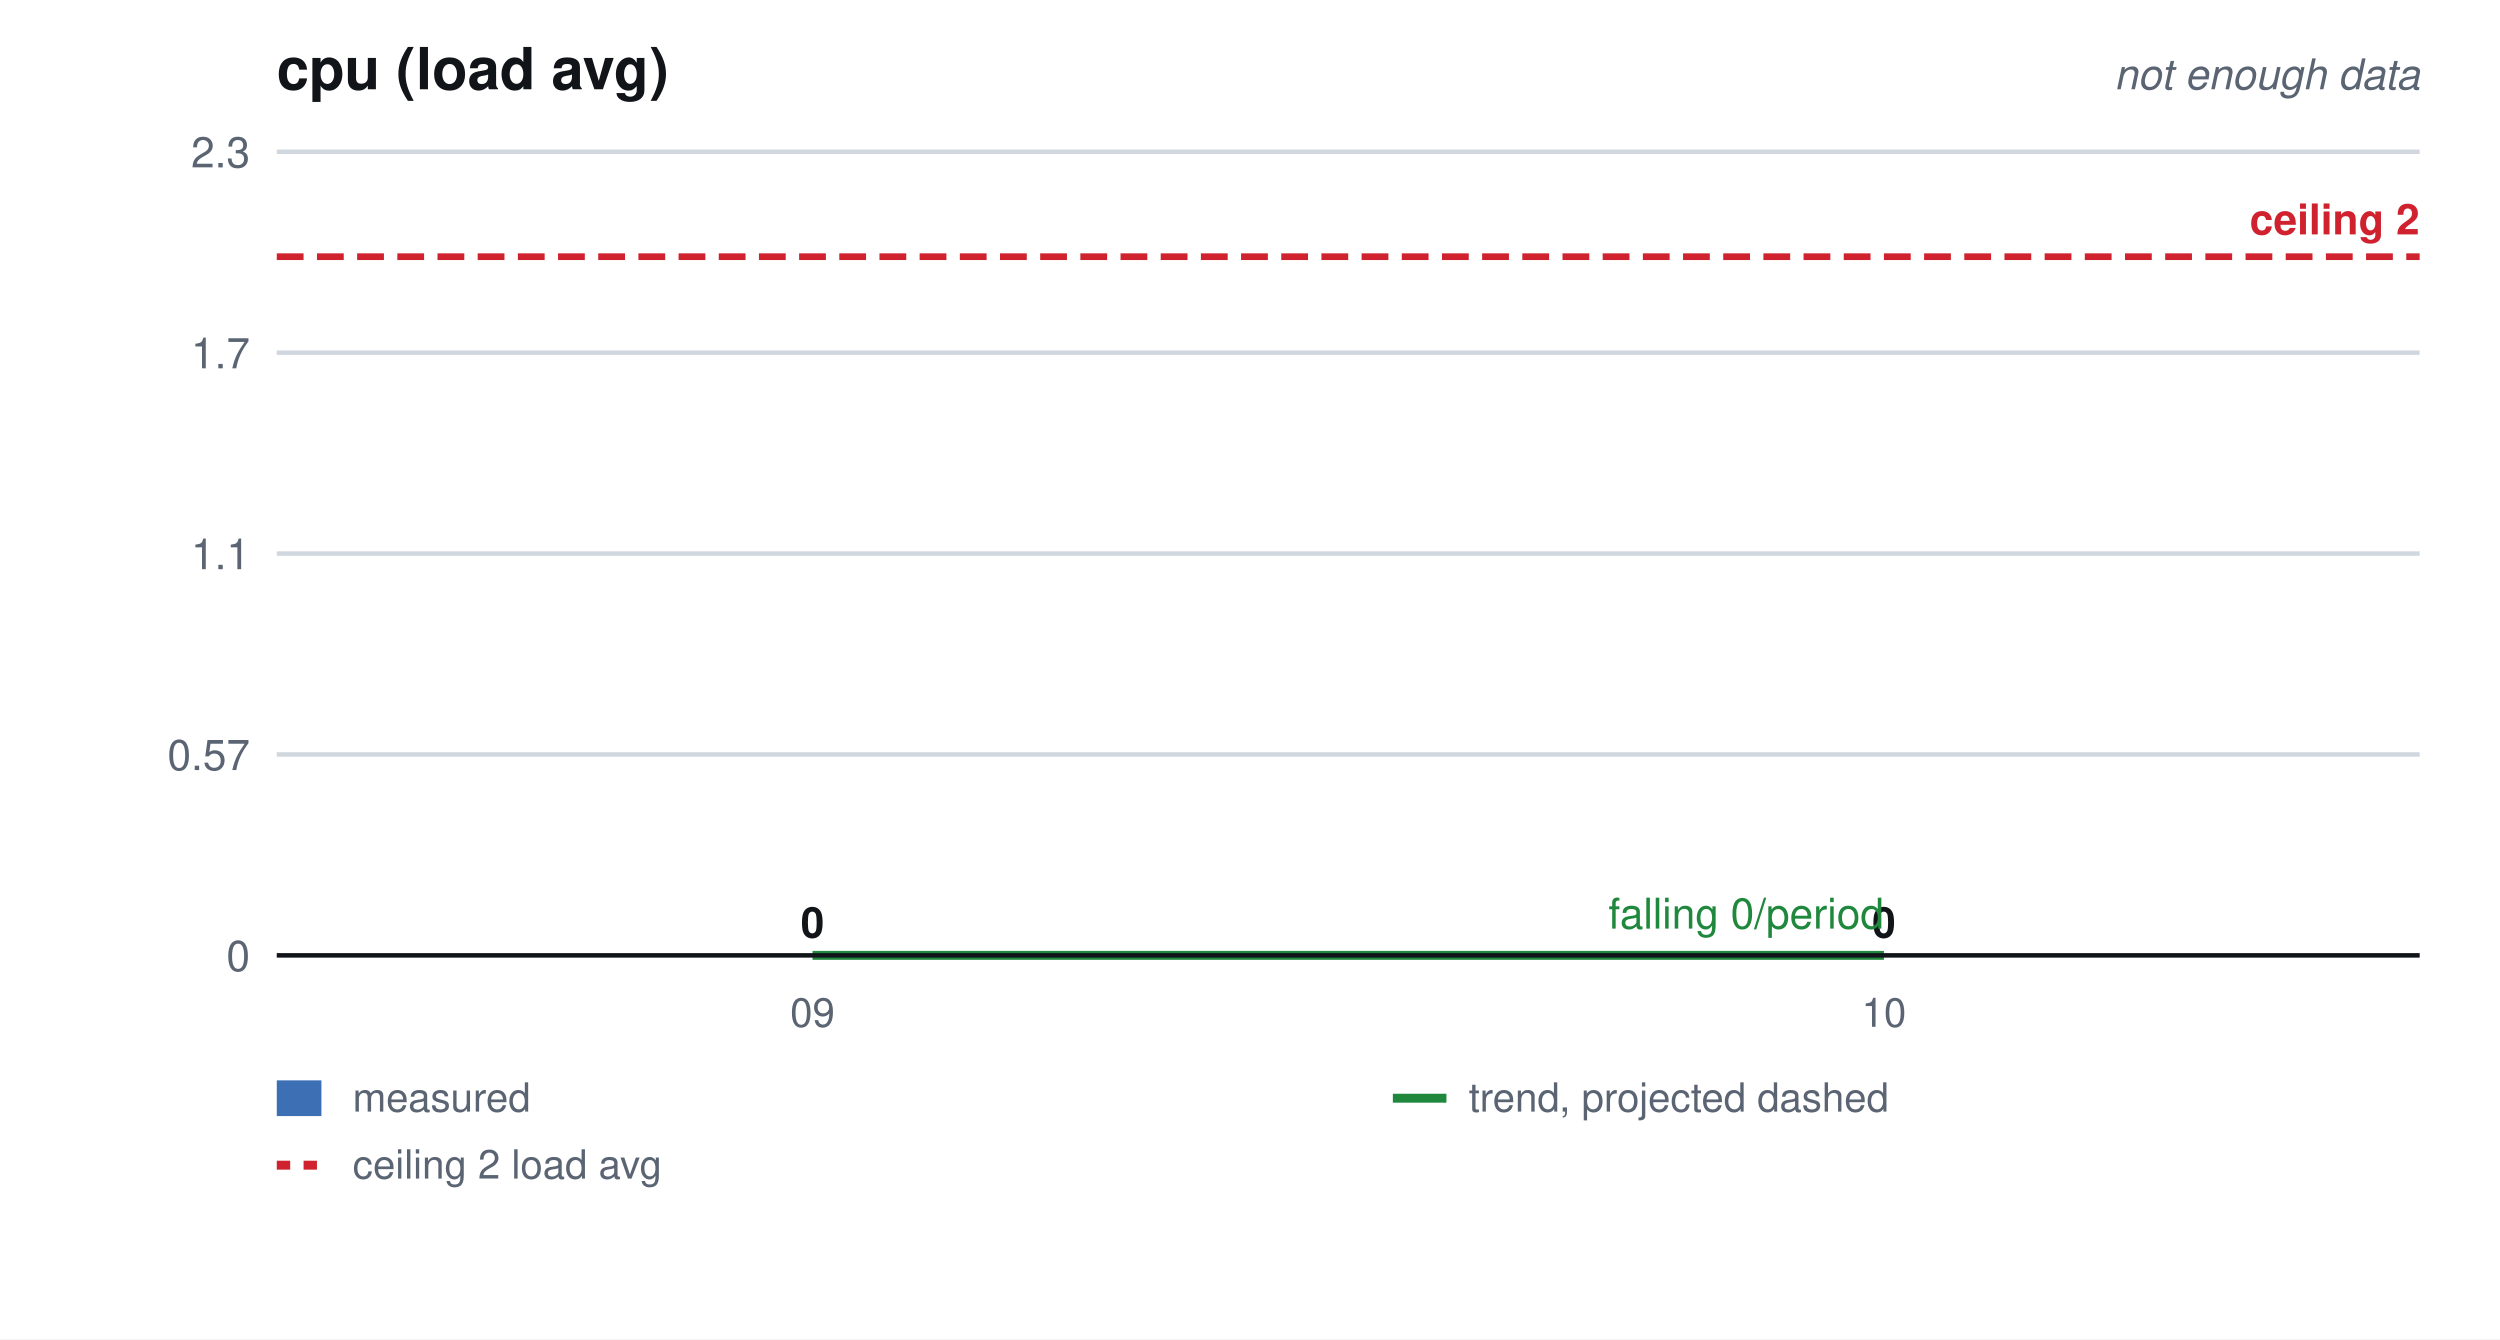
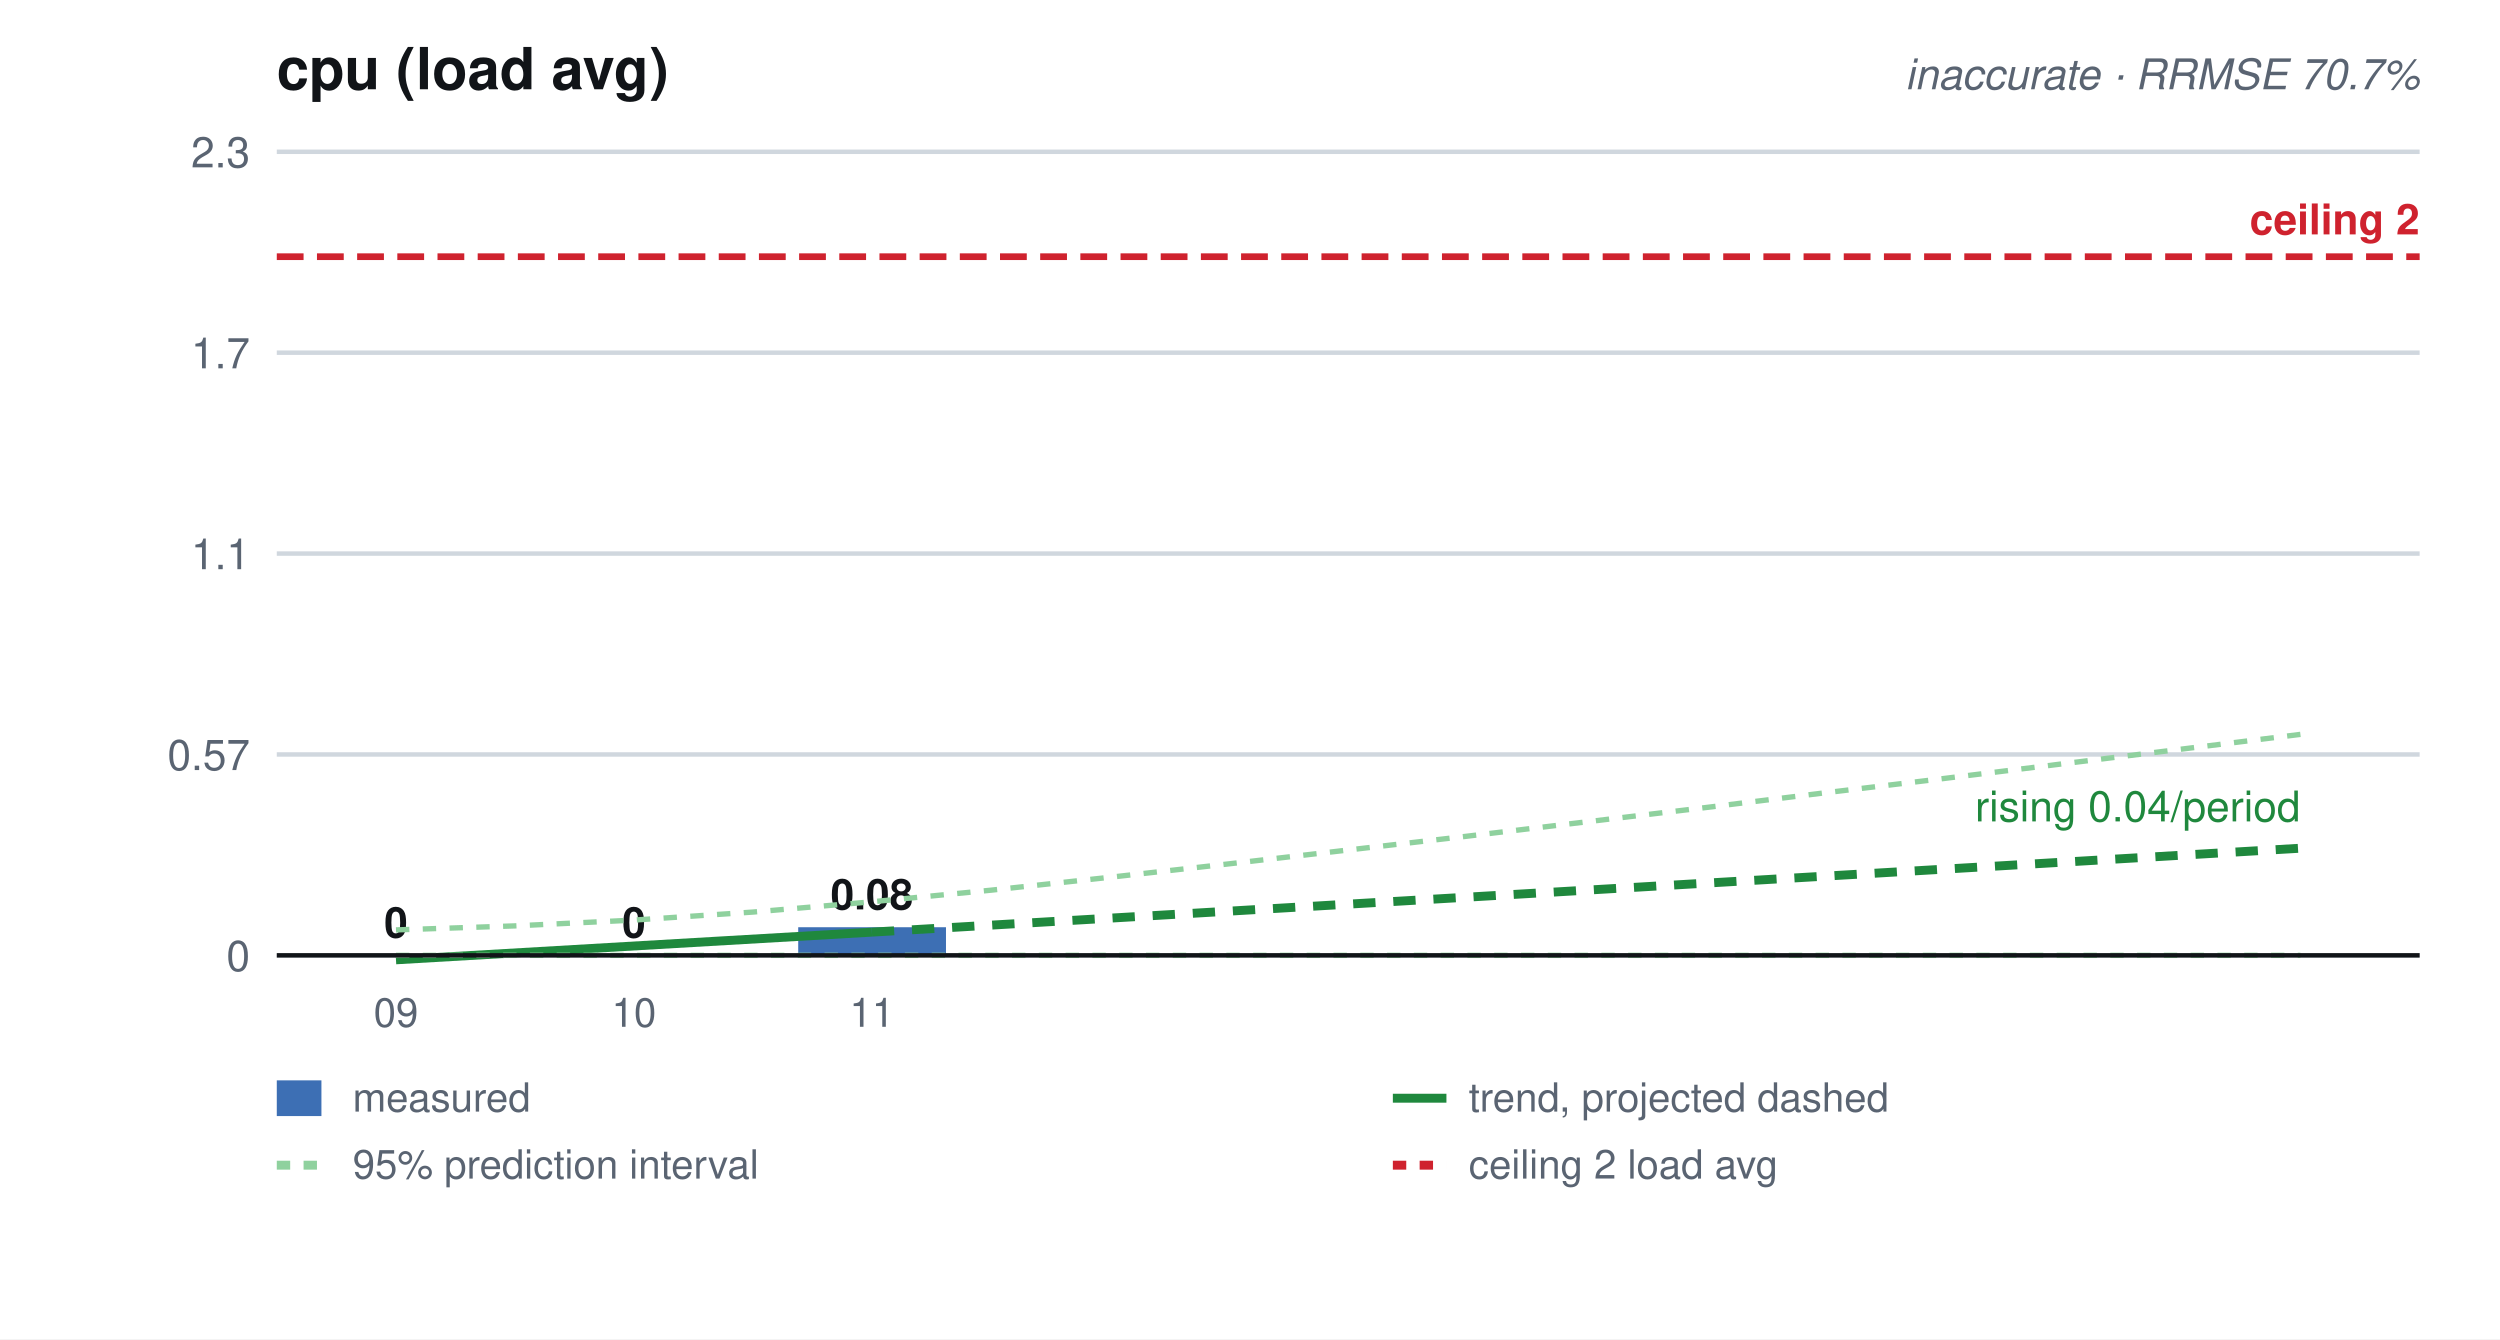
<svg xmlns="http://www.w3.org/2000/svg" width="560" height="300" viewBox="0 0 560 300" font-family="-apple-system,BlinkMacSystemFont,Segoe UI,Helvetica,Arial,sans-serif">
  <rect width="560" height="300" fill="#ffffff" />
  <text x="62" y="20" font-size="13" font-weight="700" fill="#111418">cpu (load avg)</text>
  <line x1="62" y1="214.0" x2="542" y2="214.0" stroke="#d0d7de" stroke-width="1" />
  <text x="56" y="217.5" text-anchor="end" font-size="9.5" fill="#5a6472">0</text>
  <line x1="62" y1="169.0" x2="542" y2="169.0" stroke="#d0d7de" stroke-width="1" />
  <text x="56" y="172.5" text-anchor="end" font-size="9.5" fill="#5a6472">0.57</text>
  <line x1="62" y1="124.0" x2="542" y2="124.0" stroke="#d0d7de" stroke-width="1" />
  <text x="56" y="127.5" text-anchor="end" font-size="9.5" fill="#5a6472">1.1</text>
  <line x1="62" y1="79.0" x2="542" y2="79.0" stroke="#d0d7de" stroke-width="1" />
  <text x="56" y="82.5" text-anchor="end" font-size="9.5" fill="#5a6472">1.7</text>
  <line x1="62" y1="34.0" x2="542" y2="34.0" stroke="#d0d7de" stroke-width="1" />
  <text x="56" y="37.5" text-anchor="end" font-size="9.5" fill="#5a6472">2.3</text>
-   <rect x="107.6" y="214.0" width="148.8" height="0.0" fill="#3d6fb4" />
-   <text x="182.0" y="210.0" text-anchor="middle" font-size="9.5" font-weight="600" fill="#111418">0</text>
-   <rect x="347.6" y="214.0" width="148.8" height="0.0" fill="#3d6fb4" />
-   <text x="422.0" y="210.0" text-anchor="middle" font-size="9.5" font-weight="600" fill="#111418">0</text>
-   <text x="182.0" y="230" text-anchor="middle" font-size="9" fill="#5a6472">09</text>
-   <text x="422.0" y="230" text-anchor="middle" font-size="9" fill="#5a6472">10</text>
+   <rect x="72.1" y="214.0" width="33.1" height="0.0" fill="#3d6fb4" />
+   <text x="88.7" y="210.0" text-anchor="middle" font-size="9.5" font-weight="600" fill="#111418">0</text>
+   <rect x="125.5" y="214.0" width="33.1" height="0.0" fill="#3d6fb4" />
+   <text x="142.0" y="210.0" text-anchor="middle" font-size="9.5" font-weight="600" fill="#111418">0</text>
+   <rect x="178.8" y="207.7" width="33.1" height="6.3" fill="#3d6fb4" />
+   <text x="195.3" y="203.7" text-anchor="middle" font-size="9.5" font-weight="600" fill="#111418">0.08</text>
+   <text x="88.7" y="230" text-anchor="middle" font-size="9" fill="#5a6472">09</text>
+   <text x="142.0" y="230" text-anchor="middle" font-size="9" fill="#5a6472">10</text>
+   <text x="195.3" y="230" text-anchor="middle" font-size="9" fill="#5a6472">11</text>
  <line x1="62" y1="57.5" x2="542" y2="57.5" stroke="#cf222e" stroke-width="1.5" stroke-dasharray="6 3" />
  <text x="542" y="52.5" text-anchor="end" font-size="9.5" font-weight="600" fill="#cf222e">ceiling 2</text>
-   <line x1="182.0" y1="214.0" x2="422.0" y2="214.0" stroke="#1f883d" stroke-width="2" />
-   <line x1="422.0" y1="214.0" x2="422.0" y2="214.0" stroke="#1f883d" stroke-width="2" stroke-dasharray="5 4" />
-   <text x="422.0" y="208.0" text-anchor="end" font-size="9.5" fill="#1f883d">falling 0/period</text>
+   <line x1="88.7" y1="215.0" x2="195.3" y2="208.8" stroke="#1f883d" stroke-width="2" />
+   <line x1="195.3" y1="208.8" x2="515.3" y2="190.0" stroke="#1f883d" stroke-width="2" stroke-dasharray="5 4" />
+   <polyline points="88.7,208.3 115.3,207.4 142.0,206.1 168.7,204.3 195.3,202.0 222.0,199.4 248.7,196.5 275.3,193.5 302.0,190.4 328.7,187.3 355.3,184.1 382.0,180.9 408.7,177.6 435.3,174.4 462.0,171.1 488.7,167.8 515.3,164.5" fill="none" stroke="#8fd19e" stroke-width="1.2" stroke-dasharray="3 3" />
+   <polyline points="88.7,214.0 115.3,214.0 142.0,214.0 168.7,214.0 195.3,214.0 222.0,214.0 248.7,214.0 275.3,214.0 302.0,214.0 328.7,214.0 355.3,214.0 382.0,214.0 408.7,214.0 435.3,214.0 462.0,214.0 488.7,214.0 515.3,214.0" fill="none" stroke="#8fd19e" stroke-width="1.2" stroke-dasharray="3 3" />
+   <text x="515.3" y="184.0" text-anchor="end" font-size="9.5" fill="#1f883d">rising 0.04/period</text>
  <line x1="62" y1="214" x2="542" y2="214" stroke="#111418" stroke-width="1" />
  <rect x="62" y="242" width="10" height="8" fill="#3d6fb4" />
  <text x="79" y="249" font-size="9" fill="#5a6472">measured</text>
  <line x1="312" y1="246" x2="324" y2="246" stroke="#1f883d" stroke-width="2" />
  <text x="329" y="249" font-size="9" fill="#5a6472">trend, projected dashed</text>
-   <line x1="62" y1="261" x2="74" y2="261" stroke="#cf222e" stroke-width="2" stroke-dasharray="3 3" />
-   <text x="79" y="264" font-size="9" fill="#5a6472">ceiling 2 load avg</text>
-   <text x="542" y="20" text-anchor="end" font-size="9.5" font-style="italic" fill="#5a6472">not enough data</text>
+   <line x1="62" y1="261" x2="74" y2="261" stroke="#8fd19e" stroke-width="2" stroke-dasharray="3 3" />
+   <text x="79" y="264" font-size="9" fill="#5a6472">95% prediction interval</text>
+   <line x1="312" y1="261" x2="324" y2="261" stroke="#cf222e" stroke-width="2" stroke-dasharray="3 3" />
+   <text x="329" y="264" font-size="9" fill="#5a6472">ceiling 2 load avg</text>
+   <text x="542" y="20" text-anchor="end" font-size="9.5" font-style="italic" fill="#5a6472">inaccurate · RRMSE 70.7%</text>
</svg>
